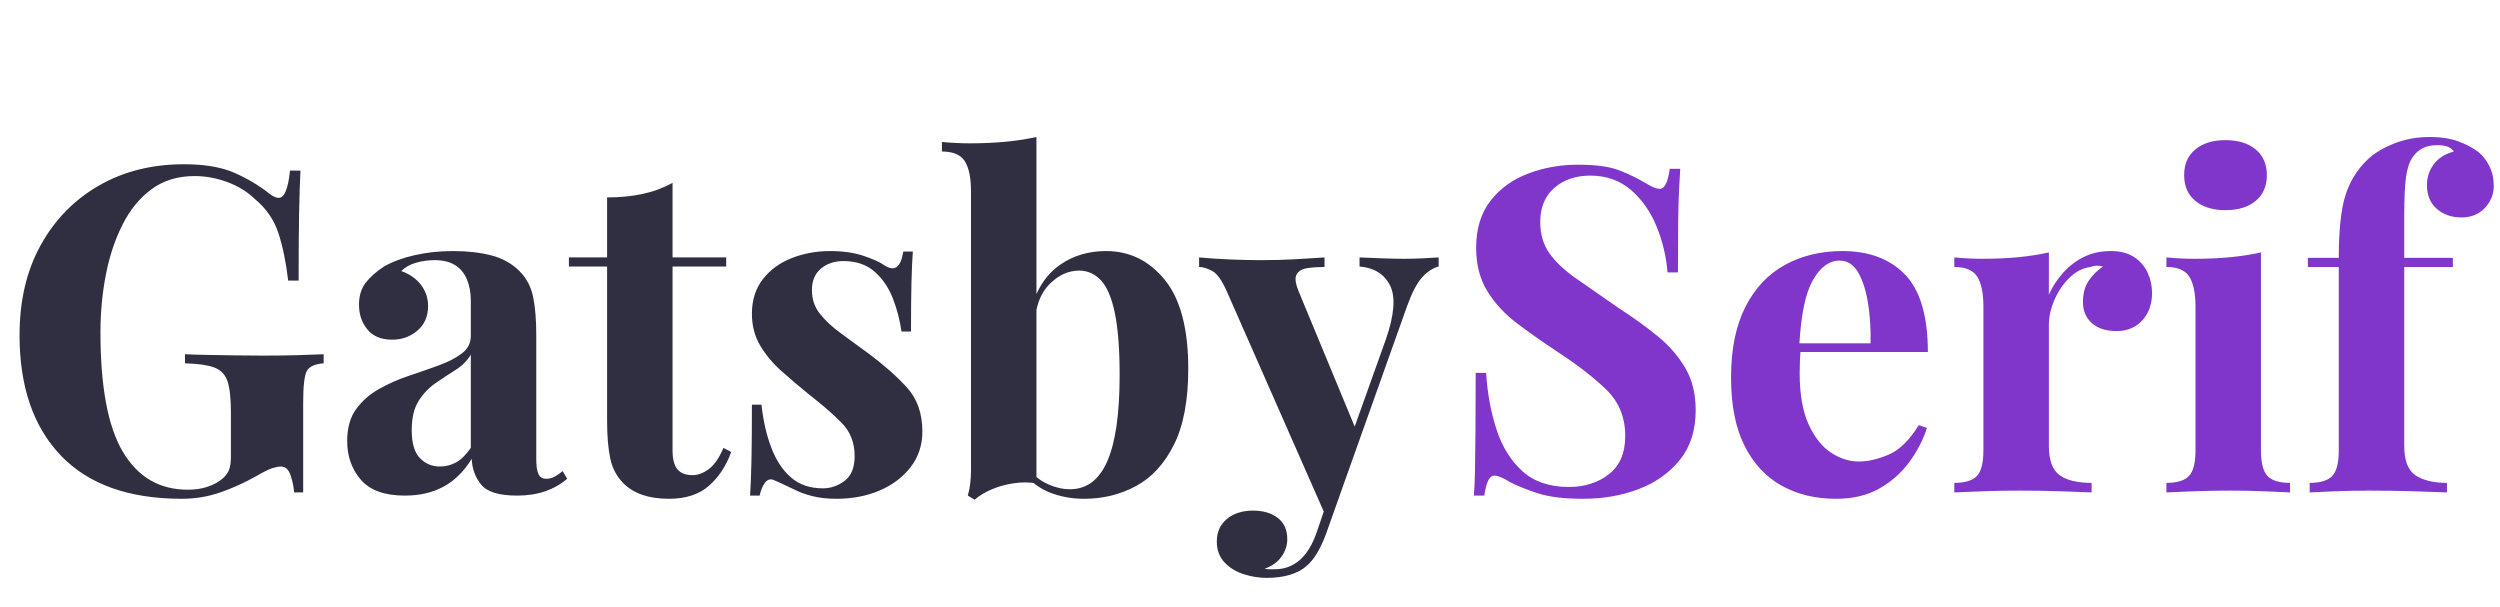
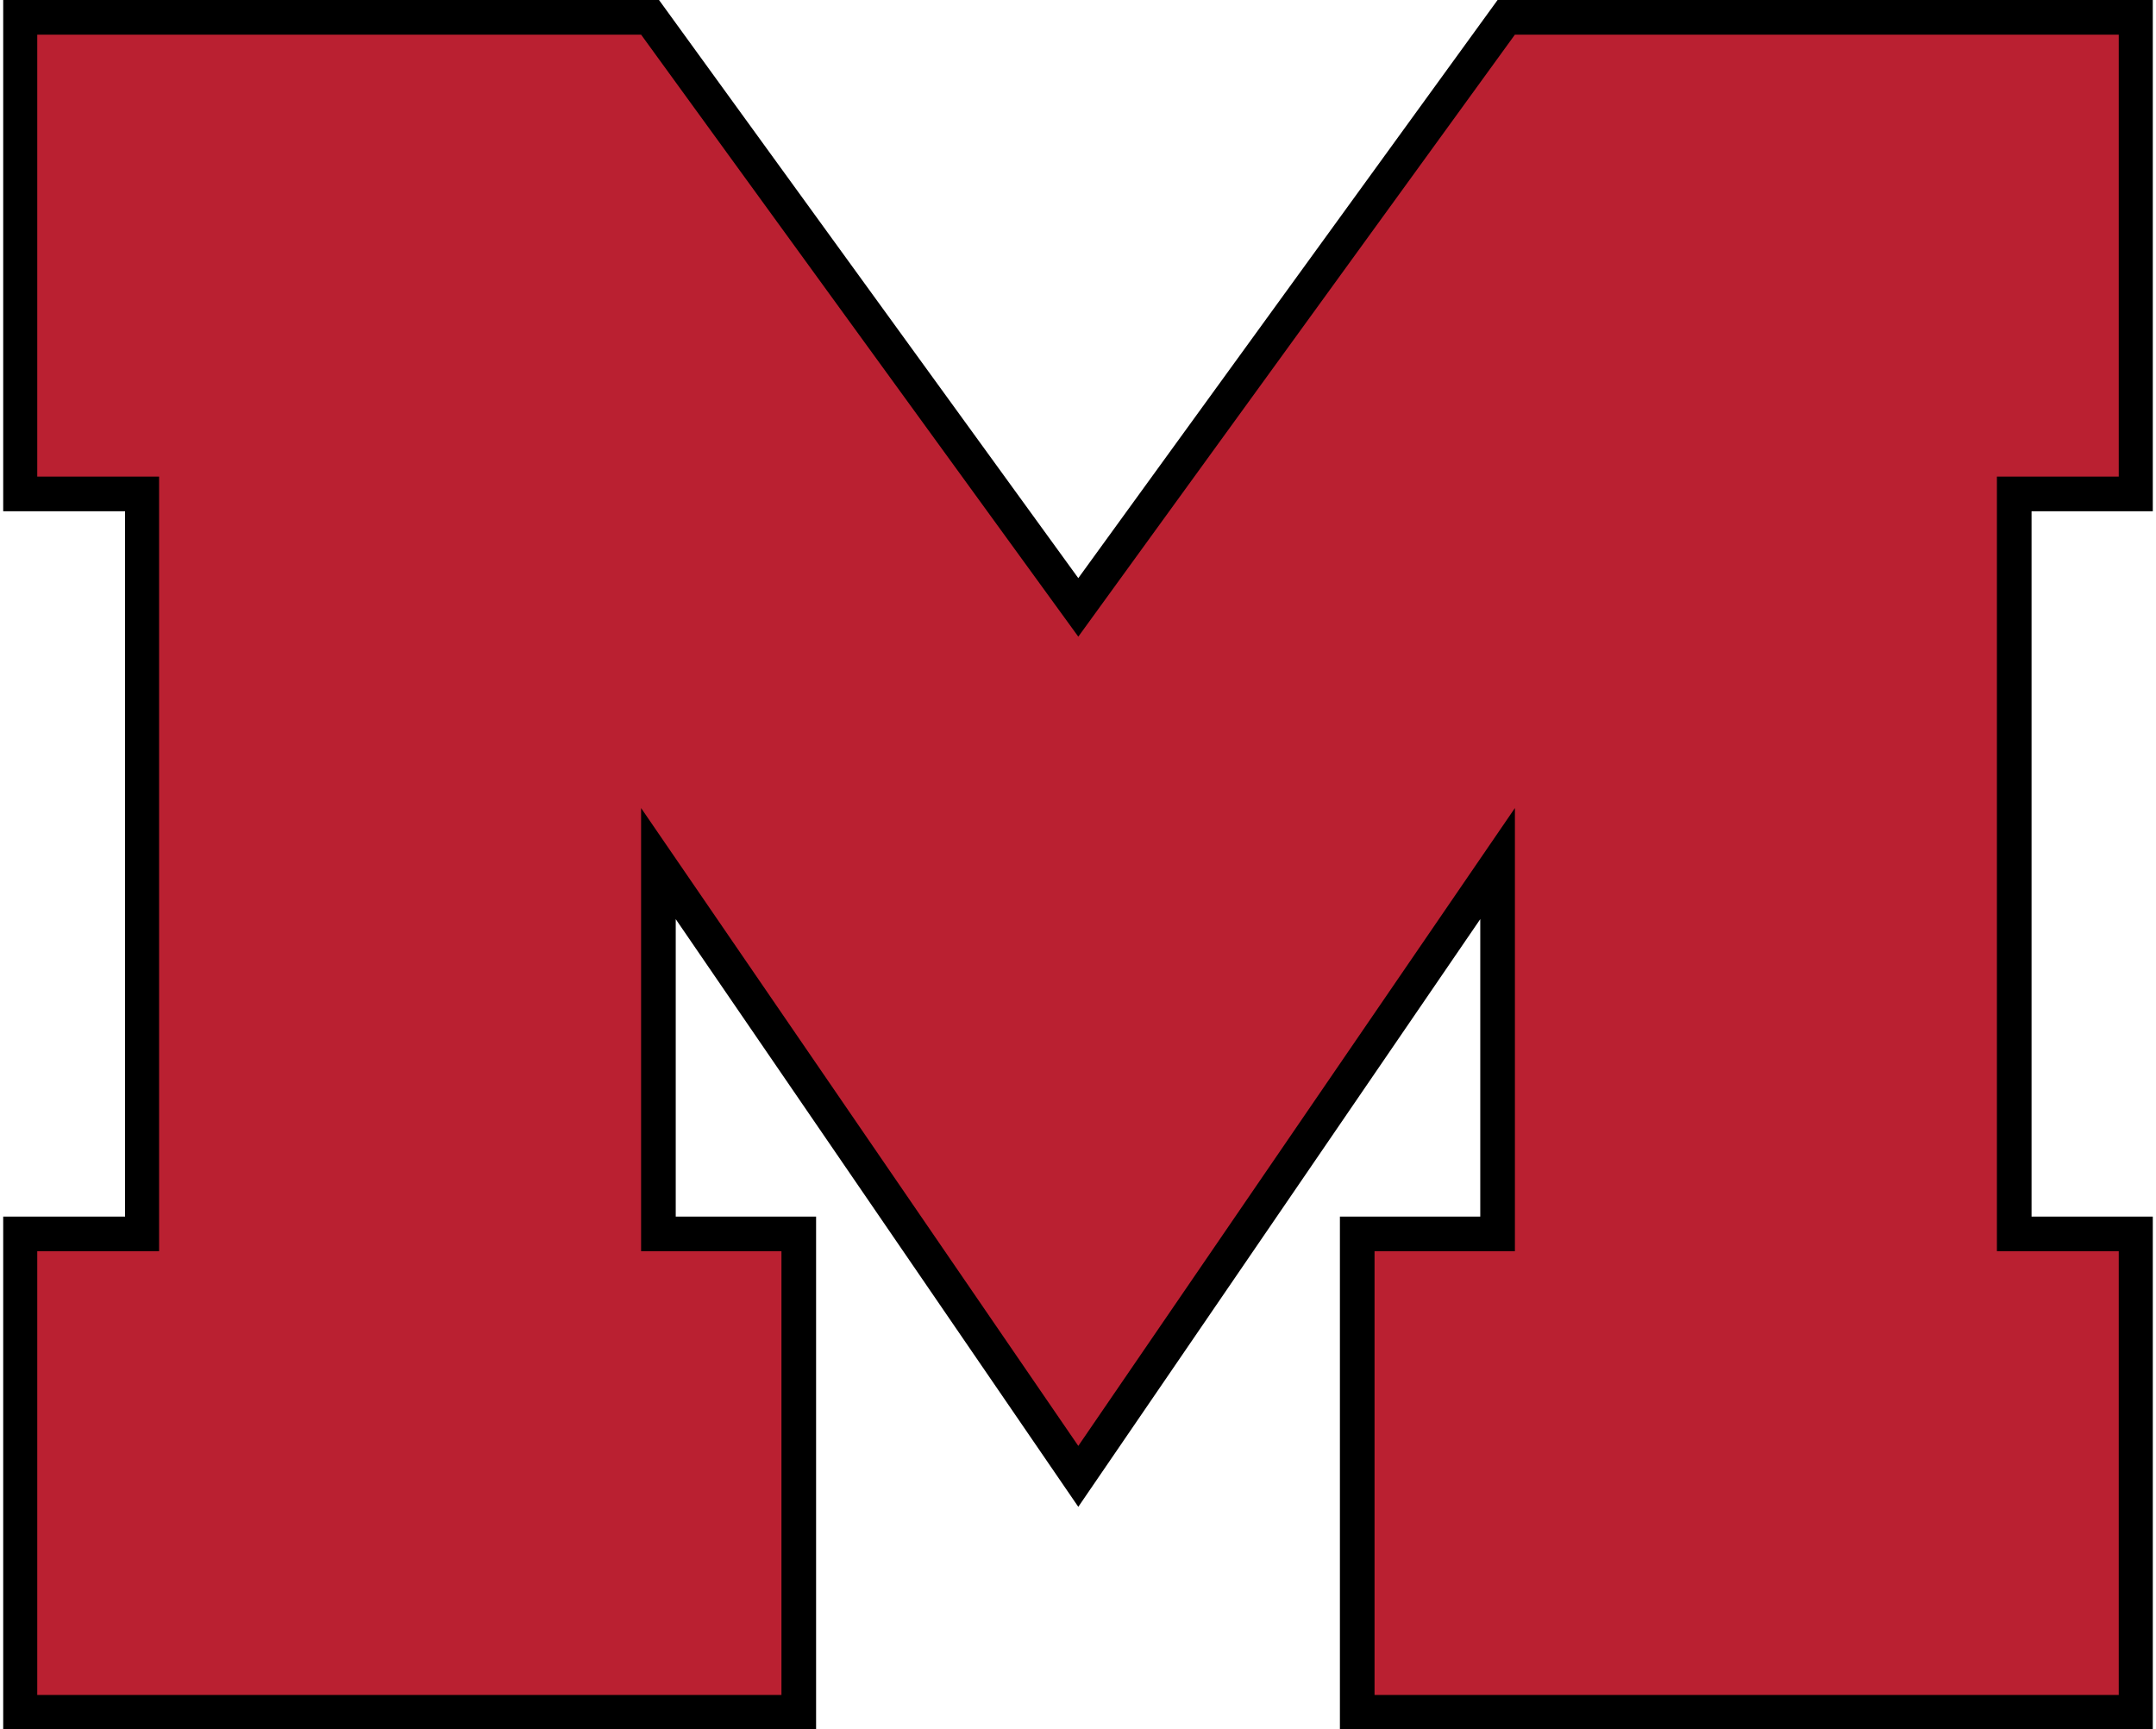
- <svg xmlns="http://www.w3.org/2000/svg" width="264px" height="64px" viewBox="0 0 264 64" version="1.1">
-   <g id="Page-1" stroke="none" stroke-width="1" fill="none" fill-rule="evenodd">
-     <g id="logo" fill-rule="nonzero">
-       <path d="M167.16,52.672 C169.304,52.672 171.272,52.328 173.064,51.64 C174.856,50.952 176.304,49.92 177.408,48.544 C178.512,47.168 179.064,45.424 179.064,43.312 C179.064,41.584 178.696,40.096 177.96,38.848 C177.224,37.6 176.248,36.48 175.032,35.488 C173.816,34.496 172.44,33.504 170.904,32.512 C169.144,31.296 167.648,30.256 166.416,29.392 C165.184,28.528 164.248,27.64 163.608,26.728 C162.968,25.816 162.648,24.72 162.648,23.44 C162.648,21.904 163.144,20.704 164.136,19.84 C165.128,18.976 166.392,18.544 167.928,18.544 C169.624,18.544 171.056,19.048 172.224,20.056 C173.392,21.064 174.296,22.352 174.936,23.92 C175.576,25.488 175.96,27.104 176.088,28.768 L176.088,28.768 L177.192,28.768 C177.192,26.528 177.2,24.72 177.216,23.344 C177.232,21.968 177.264,20.856 177.312,20.008 C177.36,19.16 177.4,18.432 177.432,17.824 L177.432,17.824 L176.328,17.824 C176.136,19.232 175.784,19.936 175.272,19.936 C175.048,19.936 174.816,19.88 174.576,19.768 C174.336,19.656 174.024,19.488 173.64,19.264 C172.904,18.816 172.024,18.392 171,17.992 C169.976,17.592 168.52,17.392 166.632,17.392 C164.776,17.392 163.024,17.704 161.376,18.328 C159.728,18.952 158.4,19.912 157.392,21.208 C156.384,22.504 155.88,24.16 155.88,26.176 C155.88,27.936 156.272,29.456 157.056,30.736 C157.84,32.016 158.888,33.152 160.2,34.144 C161.512,35.136 162.92,36.128 164.424,37.12 C166.536,38.496 168.264,39.832 169.608,41.128 C170.952,42.424 171.624,44.064 171.624,46.048 C171.624,47.84 171.048,49.184 169.896,50.08 C168.744,50.976 167.336,51.424 165.672,51.424 C163.624,51.424 161.984,50.864 160.752,49.744 C159.52,48.624 158.608,47.144 158.016,45.304 C157.424,43.464 157.064,41.488 156.936,39.376 L156.936,39.376 L155.832,39.376 C155.832,41.904 155.824,43.992 155.808,45.64 C155.792,47.288 155.776,48.624 155.76,49.648 C155.744,50.672 155.704,51.568 155.64,52.336 L155.64,52.336 L156.744,52.336 C156.936,50.928 157.288,50.224 157.8,50.224 C158.184,50.224 158.728,50.448 159.432,50.896 C160.232,51.312 161.224,51.712 162.408,52.096 C163.592,52.48 165.176,52.672 167.16,52.672 Z M193.886,52.672 C195.678,52.672 197.214,52.304 198.494,51.568 C199.774,50.832 200.83,49.888 201.662,48.736 C202.494,47.584 203.102,46.4 203.486,45.184 L203.486,45.184 L202.622,44.896 C201.63,46.496 200.566,47.536 199.43,48.016 C198.294,48.496 197.246,48.736 196.286,48.736 C195.294,48.736 194.318,48.424 193.358,47.8 C192.398,47.176 191.606,46.176 190.982,44.8 C190.358,43.424 190.046,41.632 190.046,39.424 C190.046,38.976 190.054,38.544 190.07,38.128 C190.086,37.712 190.11,37.312 190.142,36.928 L190.124,37.168 L203.582,37.168 C203.582,33.532 202.84,30.875 201.357,29.197 L201.182,29.008 C199.582,27.344 197.374,26.512 194.558,26.512 C192.286,26.512 190.262,27 188.486,27.976 C186.71,28.952 185.318,30.432 184.31,32.416 C183.302,34.4 182.798,36.88 182.798,39.856 C182.798,42.768 183.27,45.168 184.214,47.056 C185.158,48.944 186.462,50.352 188.126,51.28 C189.79,52.208 191.71,52.672 193.886,52.672 Z M190.021,36.22 C190.2,33.175 190.664,30.979 191.414,29.632 C192.198,28.224 193.15,27.52 194.27,27.52 C195.07,27.52 195.71,27.92 196.19,28.72 C196.67,29.52 197.022,30.584 197.246,31.912 C197.47,33.24 197.566,34.688 197.534,36.256 L197.534,36.256 L190.018,36.256 L190.021,36.22 Z M220.872,52 L220.872,50.992 C219.368,50.992 218.24,50.72 217.488,50.176 C216.736,49.632 216.36,48.592 216.36,47.056 L216.36,47.056 L216.36,34.336 C216.36,33.472 216.552,32.592 216.936,31.696 C217.32,30.8 217.84,30.024 218.496,29.368 C219.152,28.712 219.896,28.32 220.728,28.192 C221.176,28.032 221.624,28.016 222.072,28.144 C221.464,28.56 220.96,29.064 220.56,29.656 C220.16,30.248 219.96,30.992 219.96,31.888 C219.96,32.816 220.272,33.56 220.896,34.12 C221.52,34.68 222.392,34.96 223.512,34.96 C224.632,34.96 225.536,34.584 226.224,33.832 C226.912,33.08 227.256,32.112 227.256,30.928 C227.256,30.192 227.104,29.488 226.8,28.816 C226.496,28.144 226.024,27.592 225.384,27.16 C224.744,26.728 223.912,26.512 222.888,26.512 C221.864,26.512 220.936,26.712 220.104,27.112 C219.272,27.512 218.536,28.064 217.896,28.768 C217.256,29.472 216.744,30.256 216.36,31.12 L216.36,31.12 L216.36,26.656 C215.368,26.88 214.288,27.048 213.12,27.16 C211.952,27.272 210.696,27.328 209.352,27.328 C208.392,27.328 207.4,27.28 206.376,27.184 L206.376,27.184 L206.376,28.192 C207.56,28.192 208.368,28.536 208.8,29.224 C209.232,29.912 209.448,30.976 209.448,32.416 L209.448,32.416 L209.448,47.536 C209.448,48.88 209.216,49.792 208.752,50.272 C208.288,50.752 207.496,50.992 206.376,50.992 L206.376,50.992 L206.376,52 C207.048,51.968 208.04,51.928 209.352,51.88 C210.664,51.832 211.96,51.808 213.24,51.808 C214.776,51.808 216.248,51.832 217.656,51.88 C219.064,51.928 220.136,51.968 220.872,52 L220.872,52 Z M235.013,22.192 C236.357,22.192 237.421,21.864 238.205,21.208 C238.989,20.552 239.381,19.648 239.381,18.496 C239.381,17.344 238.989,16.44 238.205,15.784 C237.421,15.128 236.357,14.8 235.013,14.8 C233.669,14.8 232.605,15.128 231.821,15.784 C231.037,16.44 230.645,17.344 230.645,18.496 C230.645,19.648 231.037,20.552 231.821,21.208 C232.605,21.864 233.669,22.192 235.013,22.192 Z M241.829,52 L241.829,50.992 C240.709,50.992 239.917,50.752 239.453,50.272 C238.989,49.792 238.757,48.88 238.757,47.536 L238.757,47.536 L238.757,26.656 C237.765,26.88 236.685,27.048 235.517,27.16 C234.349,27.272 233.093,27.328 231.749,27.328 C230.789,27.328 229.797,27.28 228.773,27.184 L228.773,27.184 L228.773,28.192 C229.957,28.192 230.765,28.536 231.197,29.224 C231.629,29.912 231.845,30.976 231.845,32.416 L231.845,32.416 L231.845,47.536 C231.845,48.88 231.613,49.792 231.149,50.272 C230.685,50.752 229.893,50.992 228.773,50.992 L228.773,50.992 L228.773,52 C229.413,51.968 230.373,51.928 231.653,51.88 C232.933,51.832 234.197,51.808 235.445,51.808 C236.693,51.808 237.925,51.832 239.141,51.88 C240.357,51.928 241.253,51.968 241.829,52 L241.829,52 Z M258.398,52 L258.398,50.992 C256.99,50.992 255.886,50.728 255.086,50.2 C254.286,49.672 253.886,48.624 253.886,47.056 L253.886,47.056 L253.886,28.192 L259.022,28.192 L259.022,27.232 L253.886,27.232 L253.886,22.864 C253.886,20.976 253.95,19.576 254.078,18.664 C254.206,17.752 254.446,17.056 254.798,16.576 C255.054,16.192 255.39,15.888 255.806,15.664 C256.222,15.44 256.75,15.328 257.39,15.328 C257.87,15.328 258.254,15.392 258.542,15.52 C258.83,15.648 259.022,15.808 259.118,16 C258.19,16.256 257.486,16.704 257.006,17.344 C256.526,17.984 256.286,18.72 256.286,19.552 C256.286,20.608 256.63,21.44 257.318,22.048 C258.006,22.656 258.878,22.96 259.934,22.96 C260.958,22.96 261.782,22.624 262.406,21.952 C263.03,21.28 263.342,20.512 263.342,19.648 C263.342,18.848 263.182,18.136 262.862,17.512 C262.542,16.888 262.158,16.4 261.71,16.048 C261.07,15.568 260.334,15.184 259.502,14.896 C258.67,14.608 257.694,14.464 256.574,14.464 C255.23,14.464 253.974,14.696 252.806,15.16 C251.638,15.624 250.702,16.192 249.998,16.864 C248.878,17.952 248.094,19.24 247.646,20.728 C247.198,22.216 246.974,24.384 246.974,27.232 L246.974,27.232 L243.71,27.232 L243.71,28.192 L246.974,28.192 L246.974,47.536 C246.974,48.88 246.742,49.792 246.278,50.272 C245.814,50.752 245.022,50.992 243.902,50.992 L243.902,50.992 L243.902,52 C244.51,51.968 245.398,51.928 246.566,51.88 C247.734,51.832 248.926,51.808 250.142,51.808 C251.806,51.808 253.39,51.832 254.894,51.88 C256.398,51.928 257.566,51.968 258.398,52 L258.398,52 Z" id="Serif" fill="#8036CA" />
-       <path d="M19.2,52.672 C20.64,52.672 22.016,52.44 23.328,51.976 C24.64,51.512 25.888,50.944 27.072,50.272 C27.84,49.824 28.408,49.544 28.776,49.432 C29.144,49.32 29.44,49.264 29.664,49.264 C30.144,49.264 30.488,49.584 30.696,50.224 C30.904,50.864 31.024,51.456 31.056,52 L31.056,52 L32.016,52 L32.016,42.496 C32.016,40.704 32.152,39.584 32.424,39.136 C32.696,38.688 33.28,38.432 34.176,38.368 L34.176,38.368 L34.176,37.408 C33.472,37.44 32.56,37.472 31.44,37.504 C30.32,37.536 29.088,37.552 27.744,37.552 C26.88,37.552 25.936,37.544 24.912,37.528 C23.888,37.512 22.904,37.496 21.96,37.48 C21.016,37.464 20.208,37.44 19.536,37.408 L19.536,37.408 L19.536,38.368 C20.88,38.4 21.904,38.544 22.608,38.8 C23.312,39.056 23.784,39.544 24.024,40.264 C24.264,40.984 24.384,42.08 24.384,43.552 L24.384,43.552 L24.384,48.256 C24.384,48.864 24.304,49.352 24.144,49.72 C23.984,50.088 23.68,50.432 23.232,50.752 C22.88,51.008 22.416,51.232 21.84,51.424 C21.264,51.616 20.592,51.712 19.824,51.712 C16.848,51.712 14.568,50.384 12.984,47.728 C11.4,45.072 10.608,40.864 10.608,35.104 C10.608,32.992 10.8,30.952 11.184,28.984 C11.568,27.016 12.16,25.248 12.96,23.68 C13.76,22.112 14.784,20.872 16.032,19.96 C17.28,19.048 18.784,18.592 20.544,18.592 C21.696,18.592 22.84,18.8 23.976,19.216 C25.112,19.632 26.064,20.208 26.832,20.944 C28.08,21.968 28.936,23.192 29.4,24.616 C29.864,26.04 30.208,27.712 30.432,29.632 L30.432,29.632 L31.536,29.632 C31.536,26.688 31.552,24.328 31.584,22.552 C31.616,20.776 31.664,19.264 31.728,18.016 L31.728,18.016 L30.624,18.016 C30.432,19.936 30.032,20.896 29.424,20.896 C29.168,20.896 28.848,20.752 28.464,20.464 C27.376,19.6 26.144,18.864 24.768,18.256 C23.392,17.648 21.616,17.344 19.44,17.344 C16.048,17.344 13.048,18.096 10.44,19.6 C7.832,21.104 5.784,23.2 4.296,25.888 C2.808,28.576 2.064,31.744 2.064,35.392 C2.064,40.832 3.52,45.072 6.432,48.112 C9.344,51.152 13.6,52.672 19.2,52.672 Z M54.614,52.336 C55.702,52.336 56.686,52.184 57.566,51.88 C58.446,51.576 59.222,51.136 59.894,50.56 L59.894,50.56 L59.414,49.744 C59.158,49.968 58.886,50.16 58.598,50.32 C58.31,50.48 58.006,50.56 57.686,50.56 C57.302,50.56 57.03,50.4 56.87,50.08 C56.71,49.76 56.63,49.216 56.63,48.448 L56.63,48.448 L56.63,35.392 C56.63,33.76 56.518,32.408 56.294,31.336 C56.07,30.264 55.59,29.36 54.854,28.624 C54.054,27.824 53.062,27.272 51.878,26.968 C50.694,26.664 49.366,26.512 47.894,26.512 C46.422,26.512 45.054,26.656 43.79,26.944 C42.526,27.232 41.446,27.632 40.55,28.144 C39.718,28.688 39.07,29.264 38.606,29.872 C38.142,30.48 37.91,31.248 37.91,32.176 C37.91,33.2 38.206,34.072 38.798,34.792 C39.39,35.512 40.262,35.872 41.414,35.872 C42.438,35.872 43.326,35.552 44.078,34.912 C44.83,34.272 45.206,33.408 45.206,32.32 C45.206,31.488 44.958,30.744 44.462,30.088 C43.966,29.432 43.27,28.944 42.374,28.624 C42.79,28.208 43.318,27.912 43.958,27.736 C44.598,27.56 45.238,27.472 45.878,27.472 C46.774,27.472 47.502,27.648 48.062,28 C48.622,28.352 49.038,28.856 49.31,29.512 C49.582,30.168 49.718,30.912 49.718,31.744 L49.718,31.744 L49.718,35.488 C49.718,36.224 49.406,36.832 48.782,37.312 C48.158,37.792 47.342,38.216 46.334,38.584 C45.326,38.952 44.27,39.32 43.166,39.688 C42.062,40.056 41.014,40.52 40.022,41.08 C39.03,41.64 38.222,42.352 37.598,43.216 C36.974,44.08 36.662,45.2 36.662,46.576 C36.662,48.176 37.142,49.536 38.102,50.656 C39.062,51.776 40.614,52.336 42.758,52.336 C44.326,52.336 45.694,52.016 46.862,51.376 C48.03,50.736 49.014,49.76 49.814,48.448 C49.846,49.472 50.174,50.376 50.798,51.16 C51.422,51.944 52.694,52.336 54.614,52.336 Z M46.454,49.264 C45.622,49.264 44.918,48.968 44.342,48.376 C43.766,47.784 43.478,46.8 43.478,45.424 C43.478,44.144 43.718,43.12 44.198,42.352 C44.678,41.584 45.278,40.952 45.998,40.456 C46.718,39.96 47.422,39.496 48.11,39.064 C48.798,38.632 49.334,38.096 49.718,37.456 L49.718,37.456 L49.718,47.296 C49.206,48.032 48.686,48.544 48.158,48.832 C47.63,49.12 47.062,49.264 46.454,49.264 Z M70.637,52.672 C72.429,52.672 73.845,52.208 74.885,51.28 C75.925,50.352 76.701,49.168 77.213,47.728 L77.213,47.728 L76.397,47.296 C75.949,48.352 75.437,49.096 74.861,49.528 C74.285,49.96 73.709,50.176 73.133,50.176 C72.429,50.176 71.901,49.976 71.549,49.576 C71.197,49.176 71.021,48.496 71.021,47.536 L71.021,47.536 L71.021,28.144 L76.685,28.144 L76.685,27.184 L71.021,27.184 L71.021,19.312 C70.029,19.856 68.965,20.248 67.829,20.488 C66.693,20.728 65.453,20.848 64.109,20.848 L64.109,20.848 L64.109,27.184 L60.077,27.184 L60.077,28.144 L64.109,28.144 L64.109,44.368 C64.109,46.032 64.221,47.384 64.445,48.424 C64.669,49.464 65.133,50.336 65.837,51.04 C66.381,51.584 67.053,51.992 67.853,52.264 C68.653,52.536 69.581,52.672 70.637,52.672 Z M88.33,52.672 C89.994,52.672 91.506,52.384 92.866,51.808 C94.226,51.232 95.322,50.408 96.154,49.336 C96.986,48.264 97.402,47.008 97.402,45.568 C97.402,43.648 96.85,42.088 95.746,40.888 C94.642,39.688 93.29,38.496 91.69,37.312 C90.698,36.576 89.746,35.88 88.834,35.224 C87.922,34.568 87.178,33.88 86.602,33.16 C86.026,32.44 85.738,31.6 85.738,30.64 C85.738,29.648 86.058,28.888 86.698,28.36 C87.338,27.832 88.122,27.568 89.05,27.568 C90.394,27.568 91.49,27.936 92.338,28.672 C93.186,29.408 93.834,30.352 94.282,31.504 C94.73,32.656 95.034,33.824 95.194,35.008 L95.194,35.008 L96.202,35.008 C96.202,32.864 96.218,31.144 96.25,29.848 C96.282,28.552 96.33,27.456 96.394,26.56 L96.394,26.56 L95.386,26.56 C95.13,28.256 94.458,28.736 93.37,28 C92.922,27.68 92.194,27.352 91.186,27.016 C90.178,26.68 89.002,26.512 87.658,26.512 C86.218,26.512 84.866,26.76 83.602,27.256 C82.338,27.752 81.322,28.496 80.554,29.488 C79.786,30.48 79.402,31.696 79.402,33.136 C79.402,34.384 79.69,35.496 80.266,36.472 C80.842,37.448 81.586,38.344 82.498,39.16 C83.41,39.976 84.378,40.8 85.402,41.632 C86.81,42.72 87.97,43.728 88.882,44.656 C89.794,45.584 90.25,46.752 90.25,48.16 C90.25,49.376 89.898,50.248 89.194,50.776 C88.49,51.304 87.722,51.568 86.89,51.568 C85.546,51.568 84.434,51.192 83.554,50.44 C82.674,49.688 81.978,48.648 81.466,47.32 C80.954,45.992 80.602,44.464 80.41,42.736 L80.41,42.736 L79.402,42.736 C79.402,45.168 79.386,47.12 79.354,48.592 C79.322,50.064 79.274,51.312 79.21,52.336 L79.21,52.336 L80.218,52.336 C80.346,51.76 80.53,51.312 80.77,50.992 C81.01,50.672 81.29,50.56 81.61,50.656 C81.93,50.784 82.274,50.936 82.642,51.112 C83.01,51.288 83.402,51.472 83.818,51.664 C84.362,51.952 85.01,52.192 85.762,52.384 C86.514,52.576 87.37,52.672 88.33,52.672 Z M102.921,52.768 C103.401,52.352 103.993,51.992 104.697,51.688 C105.401,51.384 106.169,51.168 107.001,51.04 C107.833,50.912 108.649,50.912 109.449,51.04 L109.138,50.998 L109.281,51.112 C109.681,51.419 110.109,51.675 110.565,51.882 L110.841,52 C111.961,52.448 113.177,52.672 114.489,52.672 C116.473,52.672 118.297,52.224 119.961,51.328 C121.625,50.432 122.961,48.976 123.969,46.96 C124.977,44.944 125.481,42.272 125.481,38.944 C125.481,34.72 124.657,31.592 123.009,29.56 C121.361,27.528 119.289,26.512 116.793,26.512 C114.969,26.512 113.369,26.984 111.993,27.928 C110.961,28.636 110.154,29.591 109.572,30.794 L109.449,31.062 L109.449,14.464 C108.623,14.651 107.729,14.798 106.769,14.907 L106.185,14.968 C105.001,15.08 103.753,15.136 102.441,15.136 C101.481,15.136 100.489,15.088 99.465,14.992 L99.465,14.992 L99.465,16 C100.649,16 101.457,16.344 101.889,17.032 C102.321,17.72 102.537,18.784 102.537,20.224 L102.537,20.224 L102.537,49.648 C102.537,50.096 102.513,50.544 102.465,50.992 C102.417,51.44 102.329,51.888 102.201,52.336 L102.201,52.336 L102.921,52.768 Z M113.001,51.664 C112.233,51.664 111.457,51.488 110.673,51.136 C110.238,50.94 109.834,50.691 109.463,50.386 L109.449,50.375 L109.449,32.736 L109.493,32.531 C109.721,31.571 110.126,30.771 110.709,30.131 L110.889,29.944 C111.817,29.032 112.841,28.576 113.961,28.576 C114.857,28.576 115.625,28.92 116.265,29.608 C116.905,30.296 117.393,31.448 117.729,33.064 C118.065,34.68 118.233,36.864 118.233,39.616 C118.233,43.68 117.801,46.704 116.937,48.688 C116.073,50.672 114.761,51.664 113.001,51.664 Z M133.728,61.024 C134.656,61.024 135.472,60.92 136.176,60.712 C136.88,60.504 137.456,60.208 137.904,59.824 C138.704,59.184 139.408,58.048 140.016,56.416 L140.016,56.416 L141.84,51.28 L148.608,32.272 C149.12,30.864 149.648,29.864 150.192,29.272 C150.736,28.68 151.312,28.304 151.92,28.144 L151.92,28.144 L151.92,27.184 C151.504,27.216 150.944,27.248 150.24,27.28 C149.536,27.312 148.864,27.328 148.224,27.328 C147.584,27.328 146.832,27.312 145.968,27.28 C145.104,27.248 144.304,27.216 143.568,27.184 L143.568,27.184 L143.568,28.144 C145.104,28.272 146.176,28.936 146.784,30.136 C147.392,31.336 147.248,33.232 146.352,35.824 L146.352,35.824 L143.054,45.046 L137.184,30.88 C136.829,30.053 136.727,29.451 136.877,29.074 L136.92,28.984 C137.128,28.616 137.512,28.392 138.072,28.312 C138.632,28.232 139.232,28.192 139.872,28.192 L139.872,28.192 L139.872,27.184 C138.912,27.248 137.888,27.312 136.8,27.376 C135.712,27.44 134.512,27.472 133.2,27.472 C132.144,27.472 131.048,27.448 129.912,27.4 C128.776,27.352 127.68,27.28 126.624,27.184 L126.624,27.184 L126.624,28.192 C127.008,28.192 127.464,28.328 127.992,28.6 C128.52,28.872 129.056,29.632 129.6,30.88 L129.6,30.88 L139.789,54.018 L139.008,56.32 C138.565,57.531 138.013,58.442 137.351,59.053 L137.184,59.2 C136.448,59.808 135.6,60.112 134.64,60.112 L134.64,60.112 L134.112,60.112 C133.888,60.112 133.696,60.096 133.536,60.064 C134.336,59.776 134.936,59.344 135.336,58.768 C135.736,58.192 135.936,57.584 135.936,56.944 C135.936,55.952 135.6,55.2 134.928,54.688 C134.256,54.176 133.392,53.92 132.336,53.92 C131.184,53.92 130.256,54.216 129.552,54.808 C128.848,55.4 128.496,56.192 128.496,57.184 C128.496,58.08 128.768,58.816 129.312,59.392 C129.856,59.968 130.536,60.384 131.352,60.64 C132.168,60.896 132.96,61.024 133.728,61.024 Z" id="Gatsby" fill="#302F42" />
-     </g>
-   </g>
+ <svg xmlns="http://www.w3.org/2000/svg" viewBox="8.7 7.8 359.9 289.5" width="2500" height="2005">
+   <path d="M232.5 297.3v-85.8H256v-49.8l-67.3 98.4-67.4-98.4v49.8h23.5v85.8H8.7v-85.8h20.4V93.4H8.7V7.8h109.8l70.2 96.8 70.2-96.8h109.7v85.6h-20.3v118.1h20.3v85.8z" />
+   <path d="M362.9 87.6v-74H261.8l-73.1 100.8-73.2-100.8H14.4v74h20.4v129.7H14.4v74.3H139v-74.3h-23.5v-74.2l73.2 106.8 73.1-106.8v74.2h-23.5v74.3h124.6v-74.3h-20.4V87.6z" fill="#ba2031" />
</svg>
